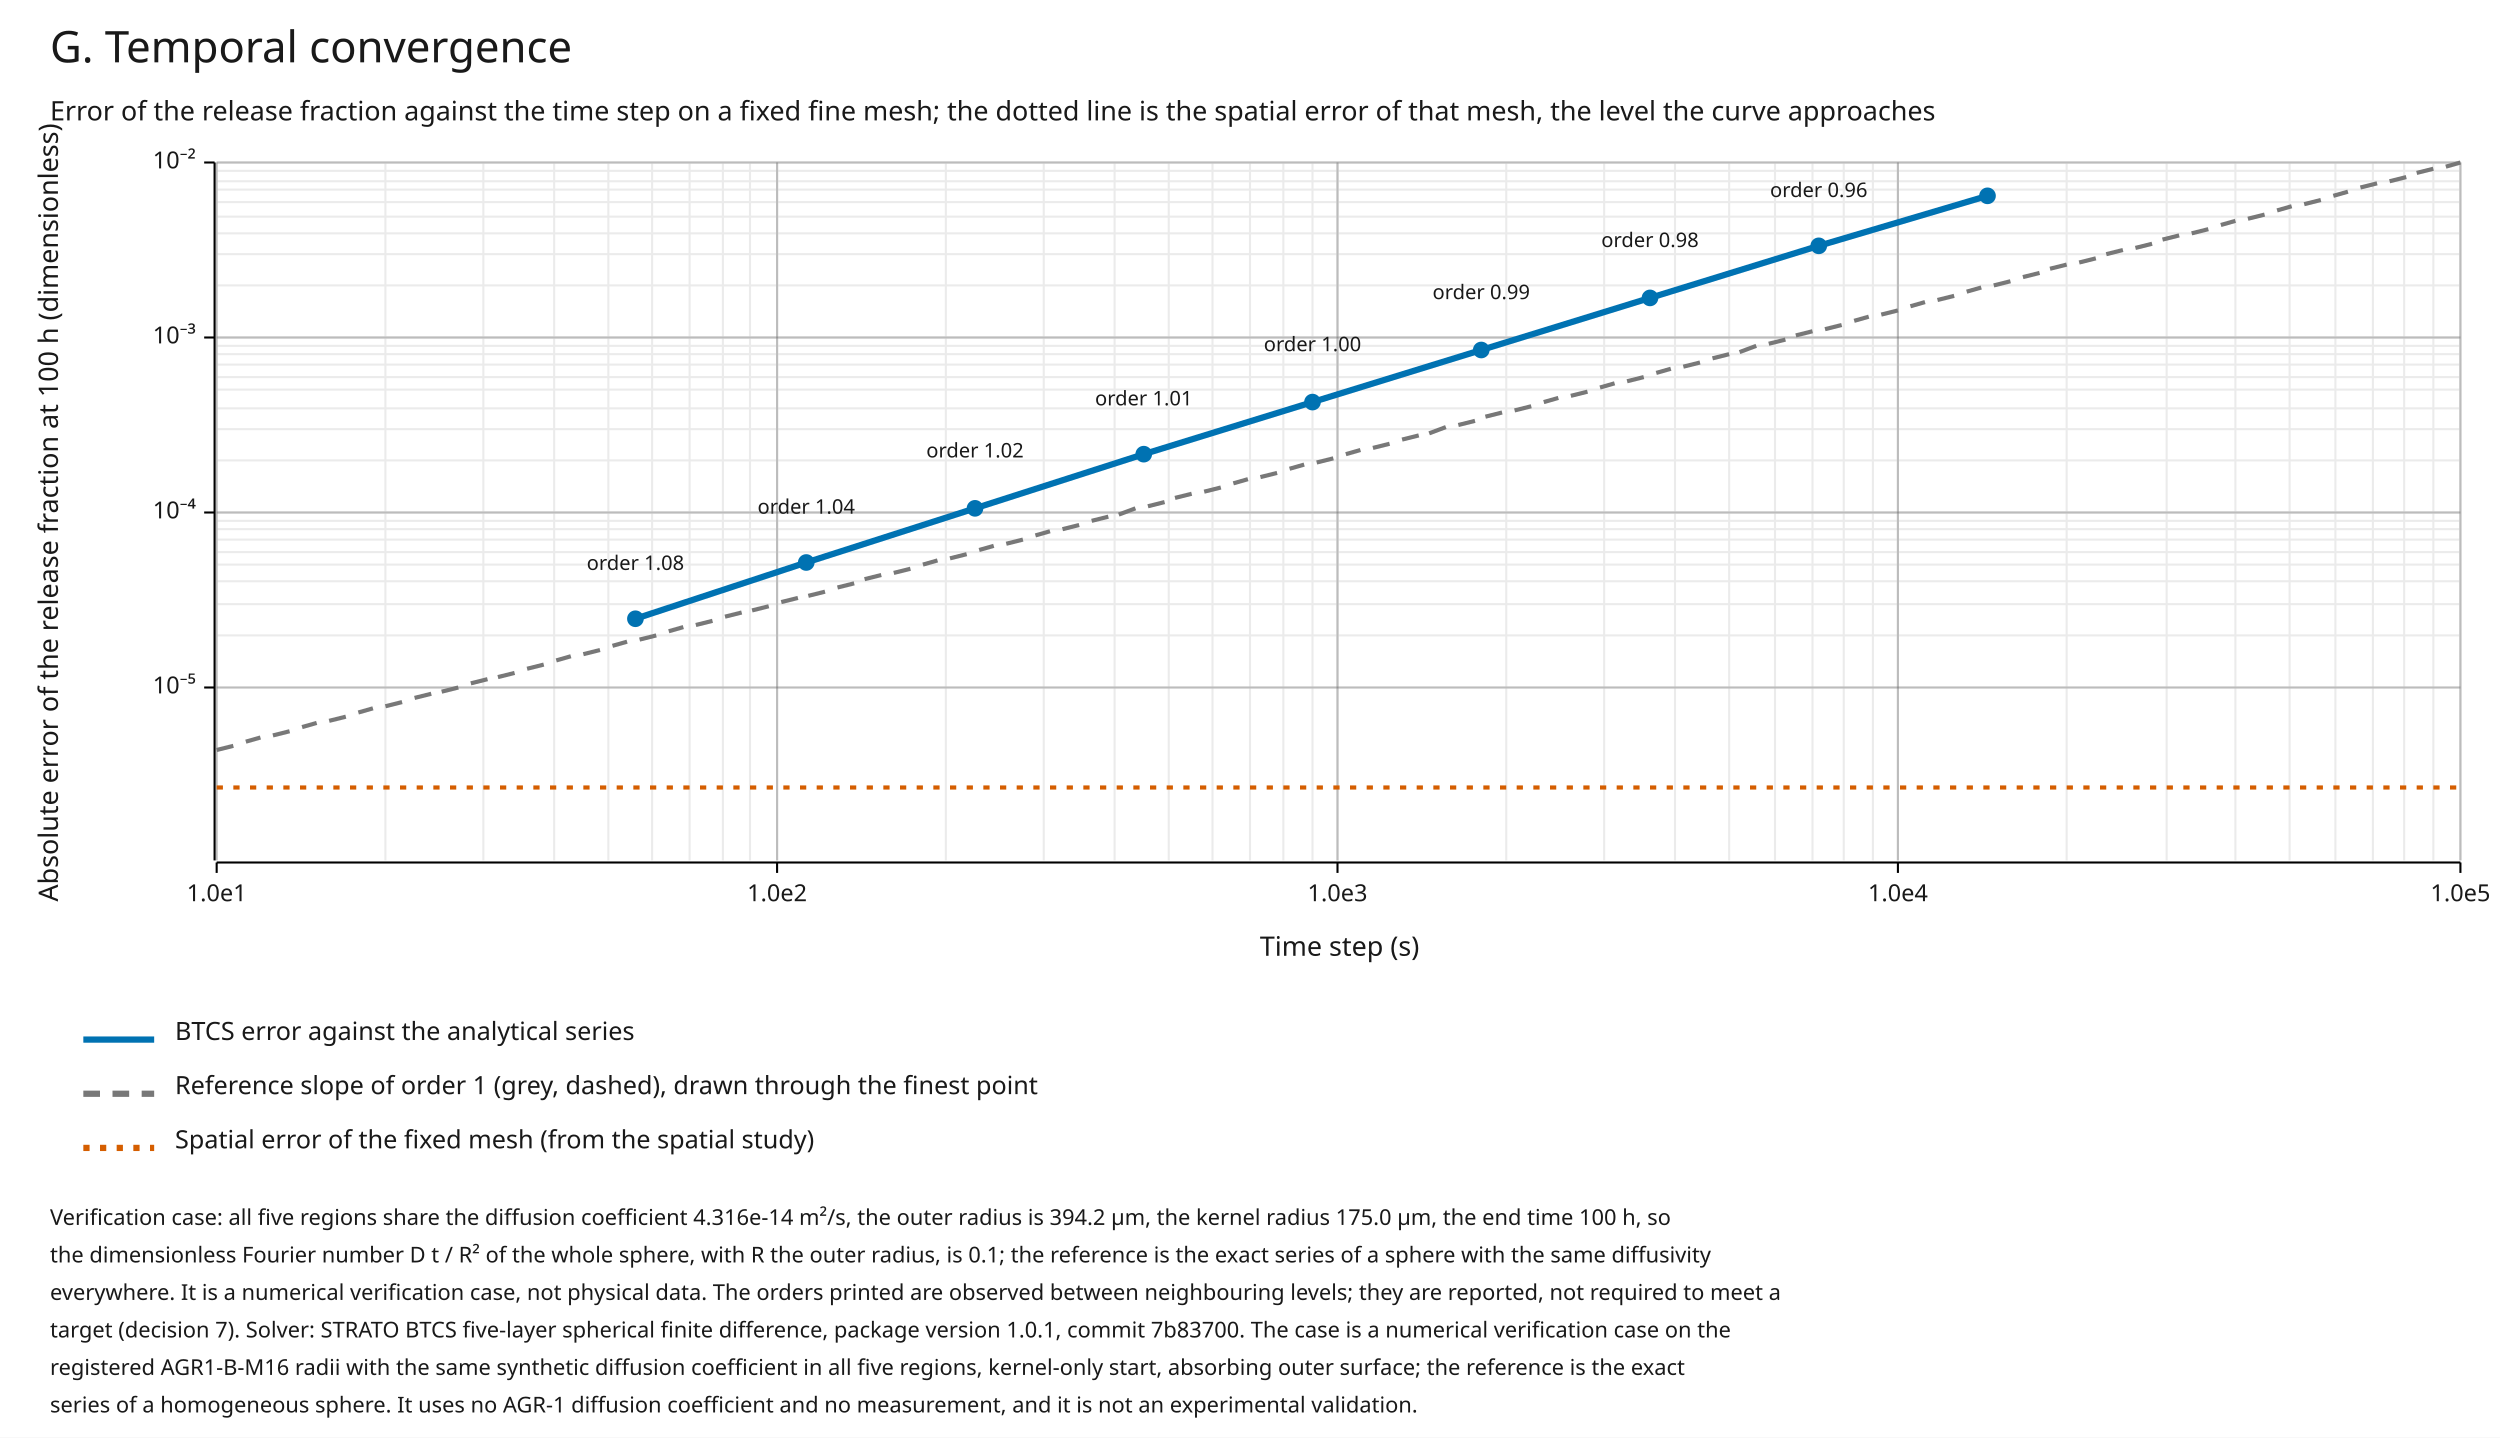
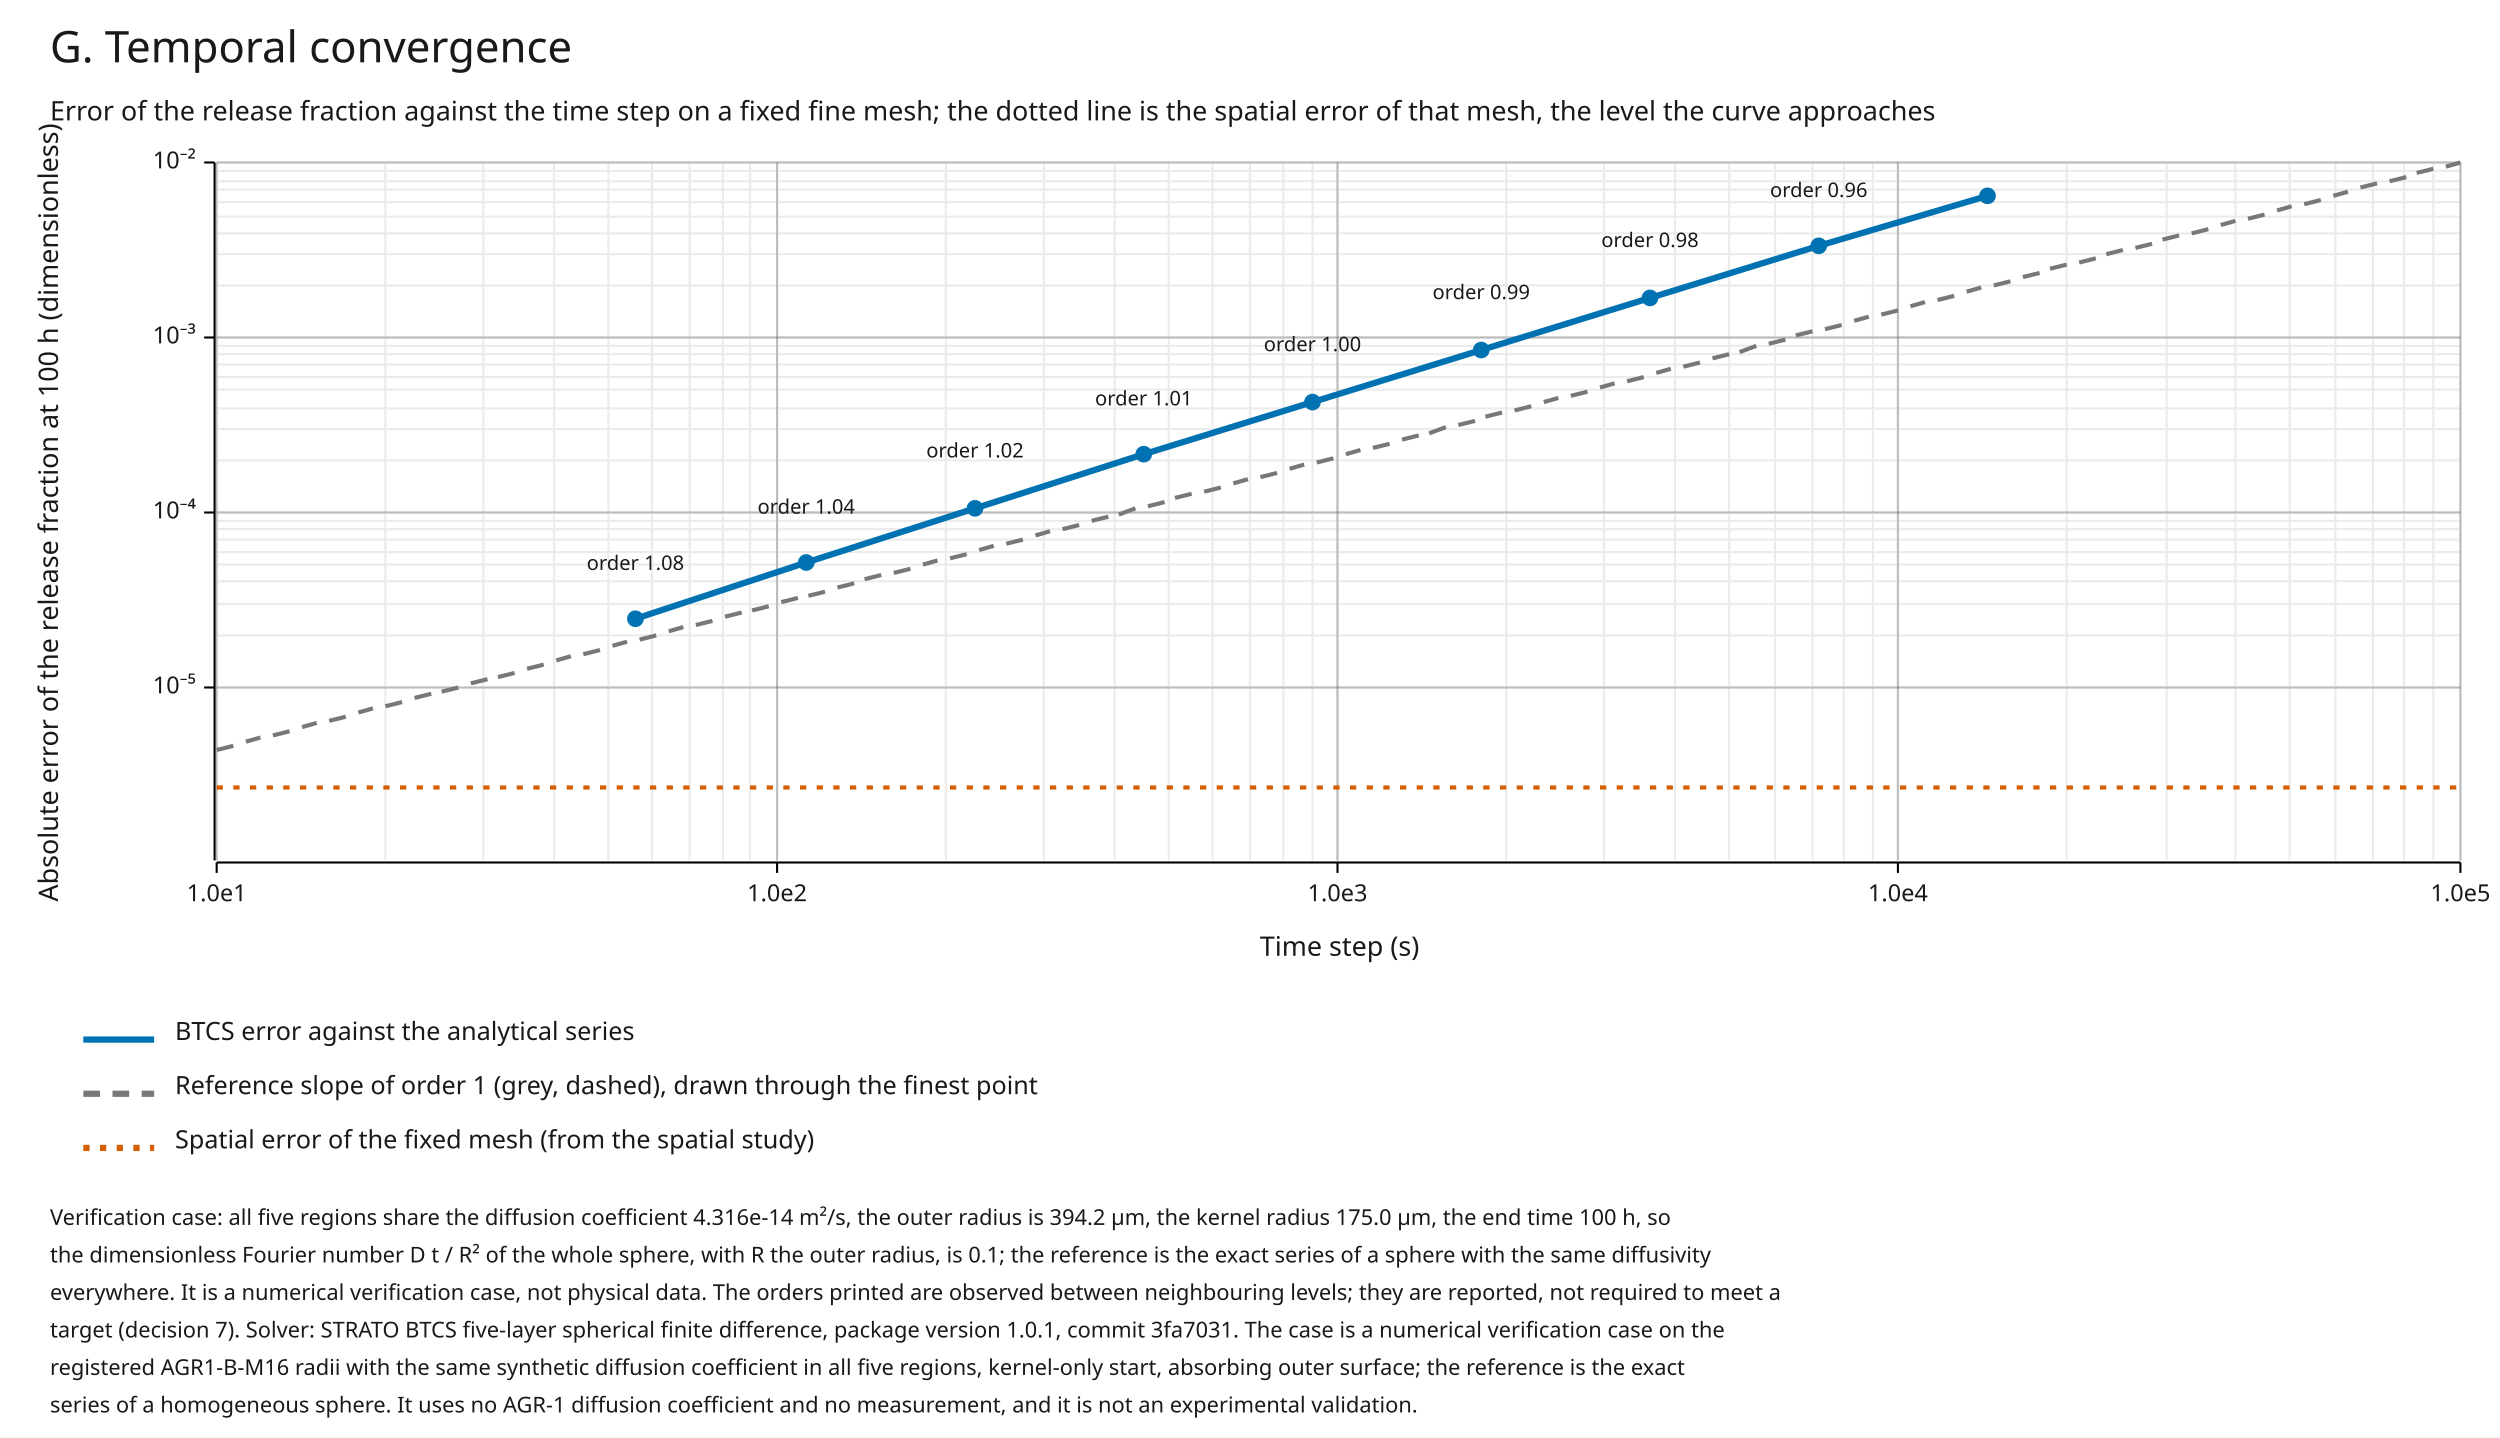
<svg xmlns="http://www.w3.org/2000/svg" width="1200" height="690" viewBox="0 0 1200 690">
  <rect x="0" y="0" width="1200" height="690" opacity="1" fill="#FFFFFF" stroke="none" />
  <text x="24" y="14" dy="0.76em" text-anchor="start" font-family="sans-serif" font-size="20.968" opacity="1" fill="#191919">
G. Temporal convergence
</text>
  <text x="24" y="48" dy="0.76em" text-anchor="start" font-family="sans-serif" font-size="12.903" opacity="1" fill="#191919">
Error of the release fraction against the time step on a fixed fine mesh; the dotted line is the spatial error of that mesh, the level the curve approaches
</text>
  <line opacity="1" stroke="#EBEBEB" stroke-width="1" x1="104" y1="413" x2="104" y2="78" />
  <line opacity="1" stroke="#EBEBEB" stroke-width="1" x1="185" y1="413" x2="185" y2="78" />
  <line opacity="1" stroke="#EBEBEB" stroke-width="1" x1="232" y1="413" x2="232" y2="78" />
  <line opacity="1" stroke="#EBEBEB" stroke-width="1" x1="266" y1="413" x2="266" y2="78" />
  <line opacity="1" stroke="#EBEBEB" stroke-width="1" x1="292" y1="413" x2="292" y2="78" />
  <line opacity="1" stroke="#EBEBEB" stroke-width="1" x1="313" y1="413" x2="313" y2="78" />
  <line opacity="1" stroke="#EBEBEB" stroke-width="1" x1="331" y1="413" x2="331" y2="78" />
  <line opacity="1" stroke="#EBEBEB" stroke-width="1" x1="347" y1="413" x2="347" y2="78" />
  <line opacity="1" stroke="#EBEBEB" stroke-width="1" x1="360" y1="413" x2="360" y2="78" />
  <line opacity="1" stroke="#EBEBEB" stroke-width="1" x1="373" y1="413" x2="373" y2="78" />
  <line opacity="1" stroke="#EBEBEB" stroke-width="1" x1="373" y1="413" x2="373" y2="78" />
  <line opacity="1" stroke="#EBEBEB" stroke-width="1" x1="454" y1="413" x2="454" y2="78" />
  <line opacity="1" stroke="#EBEBEB" stroke-width="1" x1="501" y1="413" x2="501" y2="78" />
  <line opacity="1" stroke="#EBEBEB" stroke-width="1" x1="535" y1="413" x2="535" y2="78" />
  <line opacity="1" stroke="#EBEBEB" stroke-width="1" x1="561" y1="413" x2="561" y2="78" />
  <line opacity="1" stroke="#EBEBEB" stroke-width="1" x1="582" y1="413" x2="582" y2="78" />
  <line opacity="1" stroke="#EBEBEB" stroke-width="1" x1="600" y1="413" x2="600" y2="78" />
  <line opacity="1" stroke="#EBEBEB" stroke-width="1" x1="616" y1="413" x2="616" y2="78" />
  <line opacity="1" stroke="#EBEBEB" stroke-width="1" x1="630" y1="413" x2="630" y2="78" />
  <line opacity="1" stroke="#EBEBEB" stroke-width="1" x1="642" y1="413" x2="642" y2="78" />
  <line opacity="1" stroke="#EBEBEB" stroke-width="1" x1="642" y1="413" x2="642" y2="78" />
  <line opacity="1" stroke="#EBEBEB" stroke-width="1" x1="723" y1="413" x2="723" y2="78" />
  <line opacity="1" stroke="#EBEBEB" stroke-width="1" x1="770" y1="413" x2="770" y2="78" />
  <line opacity="1" stroke="#EBEBEB" stroke-width="1" x1="804" y1="413" x2="804" y2="78" />
  <line opacity="1" stroke="#EBEBEB" stroke-width="1" x1="830" y1="413" x2="830" y2="78" />
  <line opacity="1" stroke="#EBEBEB" stroke-width="1" x1="852" y1="413" x2="852" y2="78" />
  <line opacity="1" stroke="#EBEBEB" stroke-width="1" x1="870" y1="413" x2="870" y2="78" />
  <line opacity="1" stroke="#EBEBEB" stroke-width="1" x1="885" y1="413" x2="885" y2="78" />
  <line opacity="1" stroke="#EBEBEB" stroke-width="1" x1="899" y1="413" x2="899" y2="78" />
  <line opacity="1" stroke="#EBEBEB" stroke-width="1" x1="911" y1="413" x2="911" y2="78" />
  <line opacity="1" stroke="#EBEBEB" stroke-width="1" x1="911" y1="413" x2="911" y2="78" />
  <line opacity="1" stroke="#EBEBEB" stroke-width="1" x1="992" y1="413" x2="992" y2="78" />
  <line opacity="1" stroke="#EBEBEB" stroke-width="1" x1="1040" y1="413" x2="1040" y2="78" />
  <line opacity="1" stroke="#EBEBEB" stroke-width="1" x1="1073" y1="413" x2="1073" y2="78" />
  <line opacity="1" stroke="#EBEBEB" stroke-width="1" x1="1099" y1="413" x2="1099" y2="78" />
  <line opacity="1" stroke="#EBEBEB" stroke-width="1" x1="1121" y1="413" x2="1121" y2="78" />
  <line opacity="1" stroke="#EBEBEB" stroke-width="1" x1="1139" y1="413" x2="1139" y2="78" />
  <line opacity="1" stroke="#EBEBEB" stroke-width="1" x1="1154" y1="413" x2="1154" y2="78" />
  <line opacity="1" stroke="#EBEBEB" stroke-width="1" x1="1168" y1="413" x2="1168" y2="78" />
  <line opacity="1" stroke="#EBEBEB" stroke-width="1" x1="1181" y1="413" x2="1181" y2="78" />
  <line opacity="1" stroke="#EBEBEB" stroke-width="1" x1="1181" y1="413" x2="1181" y2="78" />
  <line opacity="1" stroke="#EBEBEB" stroke-width="1" x1="104" y1="330" x2="1181" y2="330" />
  <line opacity="1" stroke="#EBEBEB" stroke-width="1" x1="104" y1="305" x2="1181" y2="305" />
  <line opacity="1" stroke="#EBEBEB" stroke-width="1" x1="104" y1="290" x2="1181" y2="290" />
  <line opacity="1" stroke="#EBEBEB" stroke-width="1" x1="104" y1="279" x2="1181" y2="279" />
  <line opacity="1" stroke="#EBEBEB" stroke-width="1" x1="104" y1="271" x2="1181" y2="271" />
  <line opacity="1" stroke="#EBEBEB" stroke-width="1" x1="104" y1="265" x2="1181" y2="265" />
  <line opacity="1" stroke="#EBEBEB" stroke-width="1" x1="104" y1="259" x2="1181" y2="259" />
  <line opacity="1" stroke="#EBEBEB" stroke-width="1" x1="104" y1="254" x2="1181" y2="254" />
  <line opacity="1" stroke="#EBEBEB" stroke-width="1" x1="104" y1="250" x2="1181" y2="250" />
  <line opacity="1" stroke="#EBEBEB" stroke-width="1" x1="104" y1="246" x2="1181" y2="246" />
  <line opacity="1" stroke="#EBEBEB" stroke-width="1" x1="104" y1="246" x2="1181" y2="246" />
  <line opacity="1" stroke="#EBEBEB" stroke-width="1" x1="104" y1="221" x2="1181" y2="221" />
  <line opacity="1" stroke="#EBEBEB" stroke-width="1" x1="104" y1="206" x2="1181" y2="206" />
  <line opacity="1" stroke="#EBEBEB" stroke-width="1" x1="104" y1="196" x2="1181" y2="196" />
  <line opacity="1" stroke="#EBEBEB" stroke-width="1" x1="104" y1="187" x2="1181" y2="187" />
  <line opacity="1" stroke="#EBEBEB" stroke-width="1" x1="104" y1="181" x2="1181" y2="181" />
  <line opacity="1" stroke="#EBEBEB" stroke-width="1" x1="104" y1="175" x2="1181" y2="175" />
  <line opacity="1" stroke="#EBEBEB" stroke-width="1" x1="104" y1="170" x2="1181" y2="170" />
  <line opacity="1" stroke="#EBEBEB" stroke-width="1" x1="104" y1="166" x2="1181" y2="166" />
  <line opacity="1" stroke="#EBEBEB" stroke-width="1" x1="104" y1="162" x2="1181" y2="162" />
  <line opacity="1" stroke="#EBEBEB" stroke-width="1" x1="104" y1="162" x2="1181" y2="162" />
  <line opacity="1" stroke="#EBEBEB" stroke-width="1" x1="104" y1="137" x2="1181" y2="137" />
  <line opacity="1" stroke="#EBEBEB" stroke-width="1" x1="104" y1="122" x2="1181" y2="122" />
  <line opacity="1" stroke="#EBEBEB" stroke-width="1" x1="104" y1="112" x2="1181" y2="112" />
  <line opacity="1" stroke="#EBEBEB" stroke-width="1" x1="104" y1="104" x2="1181" y2="104" />
  <line opacity="1" stroke="#EBEBEB" stroke-width="1" x1="104" y1="97" x2="1181" y2="97" />
  <line opacity="1" stroke="#EBEBEB" stroke-width="1" x1="104" y1="91" x2="1181" y2="91" />
  <line opacity="1" stroke="#EBEBEB" stroke-width="1" x1="104" y1="87" x2="1181" y2="87" />
  <line opacity="1" stroke="#EBEBEB" stroke-width="1" x1="104" y1="82" x2="1181" y2="82" />
  <line opacity="1" stroke="#EBEBEB" stroke-width="1" x1="104" y1="78" x2="1181" y2="78" />
  <line opacity="1" stroke="#EBEBEB" stroke-width="1" x1="104" y1="78" x2="1181" y2="78" />
  <text x="18" y="246" dy="0.76em" text-anchor="middle" font-family="sans-serif" font-size="12.903" opacity="1" fill="#191919" transform="rotate(270, 18, 246)">
Absolute error of the release fraction at 100 h (dimensionless)
</text>
  <text x="643" y="462" dy="-0.5ex" text-anchor="middle" font-family="sans-serif" font-size="12.903" opacity="1" fill="#191919">
Time step (s)
</text>
  <line opacity="0.2" stroke="#000000" stroke-width="1" x1="104" y1="413" x2="104" y2="78" />
  <line opacity="0.2" stroke="#000000" stroke-width="1" x1="373" y1="413" x2="373" y2="78" />
  <line opacity="0.2" stroke="#000000" stroke-width="1" x1="642" y1="413" x2="642" y2="78" />
  <line opacity="0.2" stroke="#000000" stroke-width="1" x1="911" y1="413" x2="911" y2="78" />
  <line opacity="0.2" stroke="#000000" stroke-width="1" x1="1181" y1="413" x2="1181" y2="78" />
  <line opacity="0.2" stroke="#000000" stroke-width="1" x1="104" y1="330" x2="1181" y2="330" />
  <line opacity="0.2" stroke="#000000" stroke-width="1" x1="104" y1="246" x2="1181" y2="246" />
  <line opacity="0.2" stroke="#000000" stroke-width="1" x1="104" y1="162" x2="1181" y2="162" />
  <line opacity="0.2" stroke="#000000" stroke-width="1" x1="104" y1="78" x2="1181" y2="78" />
  <polyline fill="none" opacity="1" stroke="#000000" stroke-width="1" points="103,78 103,413 " />
  <text x="94" y="330" dy="0.5ex" text-anchor="end" font-family="sans-serif" font-size="11.29" opacity="1" fill="#191919">
10⁻⁵
</text>
  <polyline fill="none" opacity="1" stroke="#000000" stroke-width="1" points="98,330 103,330 " />
  <text x="94" y="246" dy="0.5ex" text-anchor="end" font-family="sans-serif" font-size="11.29" opacity="1" fill="#191919">
10⁻⁴
</text>
  <polyline fill="none" opacity="1" stroke="#000000" stroke-width="1" points="98,246 103,246 " />
  <text x="94" y="162" dy="0.5ex" text-anchor="end" font-family="sans-serif" font-size="11.29" opacity="1" fill="#191919">
10⁻³
</text>
  <polyline fill="none" opacity="1" stroke="#000000" stroke-width="1" points="98,162 103,162 " />
  <text x="94" y="78" dy="0.5ex" text-anchor="end" font-family="sans-serif" font-size="11.29" opacity="1" fill="#191919">
10⁻²
</text>
  <polyline fill="none" opacity="1" stroke="#000000" stroke-width="1" points="98,78 103,78 " />
  <polyline fill="none" opacity="1" stroke="#000000" stroke-width="1" points="104,414 1181,414 " />
  <text x="104" y="424" dy="0.76em" text-anchor="middle" font-family="sans-serif" font-size="11.29" opacity="1" fill="#191919">
1.0e1
</text>
  <polyline fill="none" opacity="1" stroke="#000000" stroke-width="1" points="104,414 104,419 " />
  <text x="373" y="424" dy="0.76em" text-anchor="middle" font-family="sans-serif" font-size="11.29" opacity="1" fill="#191919">
1.0e2
</text>
  <polyline fill="none" opacity="1" stroke="#000000" stroke-width="1" points="373,414 373,419 " />
  <text x="642" y="424" dy="0.76em" text-anchor="middle" font-family="sans-serif" font-size="11.29" opacity="1" fill="#191919">
1.0e3
</text>
  <polyline fill="none" opacity="1" stroke="#000000" stroke-width="1" points="642,414 642,419 " />
  <text x="911" y="424" dy="0.76em" text-anchor="middle" font-family="sans-serif" font-size="11.29" opacity="1" fill="#191919">
1.0e4
</text>
  <polyline fill="none" opacity="1" stroke="#000000" stroke-width="1" points="911,414 911,419 " />
  <text x="1181" y="424" dy="0.76em" text-anchor="middle" font-family="sans-serif" font-size="11.29" opacity="1" fill="#191919">
1.0e5
</text>
  <polyline fill="none" opacity="1" stroke="#000000" stroke-width="1" points="1181,414 1181,419 " />
  <polyline fill="none" opacity="1" stroke="#0072B2" stroke-width="3" points="954,94 873,118 792,143 711,168 630,193 549,218 468,244 387,270 305,297 " />
  <circle cx="954" cy="94" r="4" opacity="1" fill="#0072B2" stroke="none" stroke-width="1" />
  <circle cx="873" cy="118" r="4" opacity="1" fill="#0072B2" stroke="none" stroke-width="1" />
  <circle cx="792" cy="143" r="4" opacity="1" fill="#0072B2" stroke="none" stroke-width="1" />
  <circle cx="711" cy="168" r="4" opacity="1" fill="#0072B2" stroke="none" stroke-width="1" />
  <circle cx="630" cy="193" r="4" opacity="1" fill="#0072B2" stroke="none" stroke-width="1" />
  <circle cx="549" cy="218" r="4" opacity="1" fill="#0072B2" stroke="none" stroke-width="1" />
  <circle cx="468" cy="244" r="4" opacity="1" fill="#0072B2" stroke="none" stroke-width="1" />
  <circle cx="387" cy="270" r="4" opacity="1" fill="#0072B2" stroke="none" stroke-width="1" />
  <circle cx="305" cy="297" r="4" opacity="1" fill="#0072B2" stroke="none" stroke-width="1" />
  <polyline fill="none" opacity="1" stroke="#787878" stroke-width="2" points="104,360 112,358 " />
  <polyline fill="none" opacity="1" stroke="#787878" stroke-width="2" points="118,356 125,354 " />
  <polyline fill="none" opacity="1" stroke="#787878" stroke-width="2" points="131,353 139,351 " />
  <polyline fill="none" opacity="1" stroke="#787878" stroke-width="2" points="145,349 152,347 " />
  <polyline fill="none" opacity="1" stroke="#787878" stroke-width="2" points="158,346 166,344 " />
  <polyline fill="none" opacity="1" stroke="#787878" stroke-width="2" points="172,342 179,340 " />
  <polyline fill="none" opacity="1" stroke="#787878" stroke-width="2" points="185,339 193,337 " />
  <polyline fill="none" opacity="1" stroke="#787878" stroke-width="2" points="199,335 207,333 " />
  <polyline fill="none" opacity="1" stroke="#787878" stroke-width="2" points="212,332 220,330 " />
  <polyline fill="none" opacity="1" stroke="#787878" stroke-width="2" points="226,328 234,326 " />
  <polyline fill="none" opacity="1" stroke="#787878" stroke-width="2" points="239,325 247,323 " />
  <polyline fill="none" opacity="1" stroke="#787878" stroke-width="2" points="253,321 261,319 " />
  <polyline fill="none" opacity="1" stroke="#787878" stroke-width="2" points="267,317 274,315 " />
  <polyline fill="none" opacity="1" stroke="#787878" stroke-width="2" points="280,314 288,312 " />
  <polyline fill="none" opacity="1" stroke="#787878" stroke-width="2" points="294,310 301,308 " />
  <polyline fill="none" opacity="1" stroke="#787878" stroke-width="2" points="307,307 315,305 " />
  <polyline fill="none" opacity="1" stroke="#787878" stroke-width="2" points="321,303 328,301 " />
  <polyline fill="none" opacity="1" stroke="#787878" stroke-width="2" points="334,300 342,298 " />
  <polyline fill="none" opacity="1" stroke="#787878" stroke-width="2" points="348,296 356,294 " />
  <polyline fill="none" opacity="1" stroke="#787878" stroke-width="2" points="361,293 369,291 " />
  <polyline fill="none" opacity="1" stroke="#787878" stroke-width="2" points="375,289 383,287 " />
  <polyline fill="none" opacity="1" stroke="#787878" stroke-width="2" points="388,286 396,284 " />
  <polyline fill="none" opacity="1" stroke="#787878" stroke-width="2" points="402,282 410,280 " />
  <polyline fill="none" opacity="1" stroke="#787878" stroke-width="2" points="415,278 423,276 " />
  <polyline fill="none" opacity="1" stroke="#787878" stroke-width="2" points="429,275 437,273 " />
  <polyline fill="none" opacity="1" stroke="#787878" stroke-width="2" points="443,271 450,269 " />
  <polyline fill="none" opacity="1" stroke="#787878" stroke-width="2" points="456,268 464,266 " />
  <polyline fill="none" opacity="1" stroke="#787878" stroke-width="2" points="470,264 477,262 " />
  <polyline fill="none" opacity="1" stroke="#787878" stroke-width="2" points="483,261 491,259 " />
  <polyline fill="none" opacity="1" stroke="#787878" stroke-width="2" points="497,257 504,255 " />
  <polyline fill="none" opacity="1" stroke="#787878" stroke-width="2" points="510,254 518,252 " />
  <polyline fill="none" opacity="1" stroke="#787878" stroke-width="2" points="524,250 532,248 " />
  <polyline fill="none" opacity="1" stroke="#787878" stroke-width="2" points="537,247 545,244 " />
  <polyline fill="none" opacity="1" stroke="#787878" stroke-width="2" points="551,243 559,241 " />
  <polyline fill="none" opacity="1" stroke="#787878" stroke-width="2" points="564,239 572,237 " />
  <polyline fill="none" opacity="1" stroke="#787878" stroke-width="2" points="578,236 586,234 " />
  <polyline fill="none" opacity="1" stroke="#787878" stroke-width="2" points="592,232 599,230 " />
  <polyline fill="none" opacity="1" stroke="#787878" stroke-width="2" points="605,229 613,227 " />
  <polyline fill="none" opacity="1" stroke="#787878" stroke-width="2" points="619,225 626,223 " />
  <polyline fill="none" opacity="1" stroke="#787878" stroke-width="2" points="632,222 640,220 " />
  <polyline fill="none" opacity="1" stroke="#787878" stroke-width="2" points="646,218 653,216 " />
  <polyline fill="none" opacity="1" stroke="#787878" stroke-width="2" points="659,215 667,213 " />
  <polyline fill="none" opacity="1" stroke="#787878" stroke-width="2" points="673,211 681,209 " />
  <polyline fill="none" opacity="1" stroke="#787878" stroke-width="2" points="686,208 694,205 " />
  <polyline fill="none" opacity="1" stroke="#787878" stroke-width="2" points="700,204 708,202 " />
  <polyline fill="none" opacity="1" stroke="#787878" stroke-width="2" points="713,200 721,198 " />
  <polyline fill="none" opacity="1" stroke="#787878" stroke-width="2" points="727,197 735,195 " />
  <polyline fill="none" opacity="1" stroke="#787878" stroke-width="2" points="741,193 748,191 " />
  <polyline fill="none" opacity="1" stroke="#787878" stroke-width="2" points="754,190 762,188 " />
  <polyline fill="none" opacity="1" stroke="#787878" stroke-width="2" points="768,186 775,184 " />
  <polyline fill="none" opacity="1" stroke="#787878" stroke-width="2" points="781,183 789,181 " />
  <polyline fill="none" opacity="1" stroke="#787878" stroke-width="2" points="795,179 802,177 " />
  <polyline fill="none" opacity="1" stroke="#787878" stroke-width="2" points="808,176 816,174 " />
  <polyline fill="none" opacity="1" stroke="#787878" stroke-width="2" points="822,172 830,170 " />
  <polyline fill="none" opacity="1" stroke="#787878" stroke-width="2" points="835,169 843,166 " />
  <polyline fill="none" opacity="1" stroke="#787878" stroke-width="2" points="849,165 857,163 " />
  <polyline fill="none" opacity="1" stroke="#787878" stroke-width="2" points="862,161 870,159 " />
  <polyline fill="none" opacity="1" stroke="#787878" stroke-width="2" points="876,158 884,156 " />
  <polyline fill="none" opacity="1" stroke="#787878" stroke-width="2" points="890,154 897,152 " />
  <polyline fill="none" opacity="1" stroke="#787878" stroke-width="2" points="903,151 911,149 " />
  <polyline fill="none" opacity="1" stroke="#787878" stroke-width="2" points="917,147 924,145 " />
  <polyline fill="none" opacity="1" stroke="#787878" stroke-width="2" points="930,144 938,142 " />
  <polyline fill="none" opacity="1" stroke="#787878" stroke-width="2" points="944,140 951,138 " />
  <polyline fill="none" opacity="1" stroke="#787878" stroke-width="2" points="957,137 965,135 " />
  <polyline fill="none" opacity="1" stroke="#787878" stroke-width="2" points="971,133 979,131 " />
  <polyline fill="none" opacity="1" stroke="#787878" stroke-width="2" points="984,129 992,127 " />
  <polyline fill="none" opacity="1" stroke="#787878" stroke-width="2" points="998,126 1006,124 " />
  <polyline fill="none" opacity="1" stroke="#787878" stroke-width="2" points="1011,122 1019,120 " />
  <polyline fill="none" opacity="1" stroke="#787878" stroke-width="2" points="1025,119 1033,117 " />
  <polyline fill="none" opacity="1" stroke="#787878" stroke-width="2" points="1038,115 1046,113 " />
  <polyline fill="none" opacity="1" stroke="#787878" stroke-width="2" points="1052,112 1060,110 " />
  <polyline fill="none" opacity="1" stroke="#787878" stroke-width="2" points="1066,108 1073,106 " />
  <polyline fill="none" opacity="1" stroke="#787878" stroke-width="2" points="1079,105 1087,103 " />
  <polyline fill="none" opacity="1" stroke="#787878" stroke-width="2" points="1093,101 1100,99 " />
  <polyline fill="none" opacity="1" stroke="#787878" stroke-width="2" points="1106,98 1114,96 " />
  <polyline fill="none" opacity="1" stroke="#787878" stroke-width="2" points="1120,94 1127,92 " />
  <polyline fill="none" opacity="1" stroke="#787878" stroke-width="2" points="1133,90 1141,88 " />
  <polyline fill="none" opacity="1" stroke="#787878" stroke-width="2" points="1147,87 1155,85 " />
  <polyline fill="none" opacity="1" stroke="#787878" stroke-width="2" points="1160,83 1168,81 " />
  <polyline fill="none" opacity="1" stroke="#787878" stroke-width="2" points="1174,80 1181,78 " />
  <polyline fill="none" opacity="1" stroke="#D55E00" stroke-width="2" points="104,378 107,378 " />
  <polyline fill="none" opacity="1" stroke="#D55E00" stroke-width="2" points="112,378 115,378 " />
  <polyline fill="none" opacity="1" stroke="#D55E00" stroke-width="2" points="120,378 123,378 " />
  <polyline fill="none" opacity="1" stroke="#D55E00" stroke-width="2" points="128,378 131,378 " />
  <polyline fill="none" opacity="1" stroke="#D55E00" stroke-width="2" points="136,378 139,378 " />
  <polyline fill="none" opacity="1" stroke="#D55E00" stroke-width="2" points="144,378 147,378 " />
  <polyline fill="none" opacity="1" stroke="#D55E00" stroke-width="2" points="152,378 155,378 " />
  <polyline fill="none" opacity="1" stroke="#D55E00" stroke-width="2" points="160,378 163,378 " />
  <polyline fill="none" opacity="1" stroke="#D55E00" stroke-width="2" points="168,378 171,378 " />
  <polyline fill="none" opacity="1" stroke="#D55E00" stroke-width="2" points="176,378 179,378 " />
  <polyline fill="none" opacity="1" stroke="#D55E00" stroke-width="2" points="184,378 187,378 " />
  <polyline fill="none" opacity="1" stroke="#D55E00" stroke-width="2" points="192,378 195,378 " />
  <polyline fill="none" opacity="1" stroke="#D55E00" stroke-width="2" points="200,378 203,378 " />
  <polyline fill="none" opacity="1" stroke="#D55E00" stroke-width="2" points="208,378 211,378 " />
  <polyline fill="none" opacity="1" stroke="#D55E00" stroke-width="2" points="216,378 219,378 " />
  <polyline fill="none" opacity="1" stroke="#D55E00" stroke-width="2" points="224,378 227,378 " />
  <polyline fill="none" opacity="1" stroke="#D55E00" stroke-width="2" points="232,378 235,378 " />
  <polyline fill="none" opacity="1" stroke="#D55E00" stroke-width="2" points="240,378 243,378 " />
  <polyline fill="none" opacity="1" stroke="#D55E00" stroke-width="2" points="248,378 251,378 " />
  <polyline fill="none" opacity="1" stroke="#D55E00" stroke-width="2" points="256,378 259,378 " />
  <polyline fill="none" opacity="1" stroke="#D55E00" stroke-width="2" points="264,378 267,378 " />
  <polyline fill="none" opacity="1" stroke="#D55E00" stroke-width="2" points="272,378 275,378 " />
  <polyline fill="none" opacity="1" stroke="#D55E00" stroke-width="2" points="280,378 283,378 " />
  <polyline fill="none" opacity="1" stroke="#D55E00" stroke-width="2" points="288,378 291,378 " />
  <polyline fill="none" opacity="1" stroke="#D55E00" stroke-width="2" points="296,378 299,378 " />
  <polyline fill="none" opacity="1" stroke="#D55E00" stroke-width="2" points="304,378 307,378 " />
  <polyline fill="none" opacity="1" stroke="#D55E00" stroke-width="2" points="312,378 315,378 " />
  <polyline fill="none" opacity="1" stroke="#D55E00" stroke-width="2" points="320,378 323,378 " />
  <polyline fill="none" opacity="1" stroke="#D55E00" stroke-width="2" points="328,378 331,378 " />
  <polyline fill="none" opacity="1" stroke="#D55E00" stroke-width="2" points="336,378 339,378 " />
  <polyline fill="none" opacity="1" stroke="#D55E00" stroke-width="2" points="344,378 347,378 " />
  <polyline fill="none" opacity="1" stroke="#D55E00" stroke-width="2" points="352,378 355,378 " />
  <polyline fill="none" opacity="1" stroke="#D55E00" stroke-width="2" points="360,378 363,378 " />
  <polyline fill="none" opacity="1" stroke="#D55E00" stroke-width="2" points="368,378 371,378 " />
  <polyline fill="none" opacity="1" stroke="#D55E00" stroke-width="2" points="376,378 379,378 " />
  <polyline fill="none" opacity="1" stroke="#D55E00" stroke-width="2" points="384,378 387,378 " />
  <polyline fill="none" opacity="1" stroke="#D55E00" stroke-width="2" points="392,378 395,378 " />
  <polyline fill="none" opacity="1" stroke="#D55E00" stroke-width="2" points="400,378 403,378 " />
  <polyline fill="none" opacity="1" stroke="#D55E00" stroke-width="2" points="408,378 411,378 " />
  <polyline fill="none" opacity="1" stroke="#D55E00" stroke-width="2" points="416,378 419,378 " />
  <polyline fill="none" opacity="1" stroke="#D55E00" stroke-width="2" points="424,378 427,378 " />
  <polyline fill="none" opacity="1" stroke="#D55E00" stroke-width="2" points="432,378 435,378 " />
  <polyline fill="none" opacity="1" stroke="#D55E00" stroke-width="2" points="440,378 443,378 " />
  <polyline fill="none" opacity="1" stroke="#D55E00" stroke-width="2" points="448,378 451,378 " />
  <polyline fill="none" opacity="1" stroke="#D55E00" stroke-width="2" points="456,378 459,378 " />
  <polyline fill="none" opacity="1" stroke="#D55E00" stroke-width="2" points="464,378 467,378 " />
  <polyline fill="none" opacity="1" stroke="#D55E00" stroke-width="2" points="472,378 475,378 " />
  <polyline fill="none" opacity="1" stroke="#D55E00" stroke-width="2" points="480,378 483,378 " />
  <polyline fill="none" opacity="1" stroke="#D55E00" stroke-width="2" points="488,378 491,378 " />
  <polyline fill="none" opacity="1" stroke="#D55E00" stroke-width="2" points="496,378 499,378 " />
  <polyline fill="none" opacity="1" stroke="#D55E00" stroke-width="2" points="504,378 507,378 " />
  <polyline fill="none" opacity="1" stroke="#D55E00" stroke-width="2" points="512,378 515,378 " />
  <polyline fill="none" opacity="1" stroke="#D55E00" stroke-width="2" points="520,378 523,378 " />
  <polyline fill="none" opacity="1" stroke="#D55E00" stroke-width="2" points="528,378 531,378 " />
  <polyline fill="none" opacity="1" stroke="#D55E00" stroke-width="2" points="536,378 539,378 " />
  <polyline fill="none" opacity="1" stroke="#D55E00" stroke-width="2" points="544,378 547,378 " />
  <polyline fill="none" opacity="1" stroke="#D55E00" stroke-width="2" points="552,378 555,378 " />
  <polyline fill="none" opacity="1" stroke="#D55E00" stroke-width="2" points="560,378 563,378 " />
  <polyline fill="none" opacity="1" stroke="#D55E00" stroke-width="2" points="568,378 571,378 " />
  <polyline fill="none" opacity="1" stroke="#D55E00" stroke-width="2" points="576,378 579,378 " />
  <polyline fill="none" opacity="1" stroke="#D55E00" stroke-width="2" points="584,378 587,378 " />
  <polyline fill="none" opacity="1" stroke="#D55E00" stroke-width="2" points="592,378 595,378 " />
  <polyline fill="none" opacity="1" stroke="#D55E00" stroke-width="2" points="600,378 603,378 " />
  <polyline fill="none" opacity="1" stroke="#D55E00" stroke-width="2" points="608,378 611,378 " />
  <polyline fill="none" opacity="1" stroke="#D55E00" stroke-width="2" points="616,378 619,378 " />
  <polyline fill="none" opacity="1" stroke="#D55E00" stroke-width="2" points="624,378 627,378 " />
  <polyline fill="none" opacity="1" stroke="#D55E00" stroke-width="2" points="632,378 635,378 " />
  <polyline fill="none" opacity="1" stroke="#D55E00" stroke-width="2" points="640,378 643,378 " />
  <polyline fill="none" opacity="1" stroke="#D55E00" stroke-width="2" points="648,378 651,378 " />
  <polyline fill="none" opacity="1" stroke="#D55E00" stroke-width="2" points="656,378 659,378 " />
  <polyline fill="none" opacity="1" stroke="#D55E00" stroke-width="2" points="664,378 667,378 " />
  <polyline fill="none" opacity="1" stroke="#D55E00" stroke-width="2" points="672,378 675,378 " />
  <polyline fill="none" opacity="1" stroke="#D55E00" stroke-width="2" points="680,378 683,378 " />
  <polyline fill="none" opacity="1" stroke="#D55E00" stroke-width="2" points="688,378 691,378 " />
  <polyline fill="none" opacity="1" stroke="#D55E00" stroke-width="2" points="696,378 699,378 " />
  <polyline fill="none" opacity="1" stroke="#D55E00" stroke-width="2" points="704,378 707,378 " />
  <polyline fill="none" opacity="1" stroke="#D55E00" stroke-width="2" points="712,378 715,378 " />
  <polyline fill="none" opacity="1" stroke="#D55E00" stroke-width="2" points="720,378 723,378 " />
  <polyline fill="none" opacity="1" stroke="#D55E00" stroke-width="2" points="728,378 731,378 " />
  <polyline fill="none" opacity="1" stroke="#D55E00" stroke-width="2" points="736,378 739,378 " />
  <polyline fill="none" opacity="1" stroke="#D55E00" stroke-width="2" points="744,378 747,378 " />
  <polyline fill="none" opacity="1" stroke="#D55E00" stroke-width="2" points="752,378 755,378 " />
  <polyline fill="none" opacity="1" stroke="#D55E00" stroke-width="2" points="760,378 763,378 " />
  <polyline fill="none" opacity="1" stroke="#D55E00" stroke-width="2" points="768,378 771,378 " />
  <polyline fill="none" opacity="1" stroke="#D55E00" stroke-width="2" points="776,378 779,378 " />
  <polyline fill="none" opacity="1" stroke="#D55E00" stroke-width="2" points="784,378 787,378 " />
  <polyline fill="none" opacity="1" stroke="#D55E00" stroke-width="2" points="792,378 795,378 " />
  <polyline fill="none" opacity="1" stroke="#D55E00" stroke-width="2" points="800,378 803,378 " />
  <polyline fill="none" opacity="1" stroke="#D55E00" stroke-width="2" points="808,378 811,378 " />
  <polyline fill="none" opacity="1" stroke="#D55E00" stroke-width="2" points="816,378 819,378 " />
  <polyline fill="none" opacity="1" stroke="#D55E00" stroke-width="2" points="824,378 827,378 " />
  <polyline fill="none" opacity="1" stroke="#D55E00" stroke-width="2" points="832,378 835,378 " />
  <polyline fill="none" opacity="1" stroke="#D55E00" stroke-width="2" points="840,378 843,378 " />
  <polyline fill="none" opacity="1" stroke="#D55E00" stroke-width="2" points="848,378 851,378 " />
  <polyline fill="none" opacity="1" stroke="#D55E00" stroke-width="2" points="856,378 859,378 " />
  <polyline fill="none" opacity="1" stroke="#D55E00" stroke-width="2" points="864,378 867,378 " />
  <polyline fill="none" opacity="1" stroke="#D55E00" stroke-width="2" points="872,378 875,378 " />
  <polyline fill="none" opacity="1" stroke="#D55E00" stroke-width="2" points="880,378 883,378 " />
  <polyline fill="none" opacity="1" stroke="#D55E00" stroke-width="2" points="888,378 891,378 " />
  <polyline fill="none" opacity="1" stroke="#D55E00" stroke-width="2" points="896,378 899,378 " />
  <polyline fill="none" opacity="1" stroke="#D55E00" stroke-width="2" points="904,378 907,378 " />
  <polyline fill="none" opacity="1" stroke="#D55E00" stroke-width="2" points="912,378 915,378 " />
  <polyline fill="none" opacity="1" stroke="#D55E00" stroke-width="2" points="920,378 923,378 " />
  <polyline fill="none" opacity="1" stroke="#D55E00" stroke-width="2" points="928,378 931,378 " />
  <polyline fill="none" opacity="1" stroke="#D55E00" stroke-width="2" points="936,378 939,378 " />
  <polyline fill="none" opacity="1" stroke="#D55E00" stroke-width="2" points="944,378 947,378 " />
  <polyline fill="none" opacity="1" stroke="#D55E00" stroke-width="2" points="952,378 955,378 " />
  <polyline fill="none" opacity="1" stroke="#D55E00" stroke-width="2" points="960,378 963,378 " />
  <polyline fill="none" opacity="1" stroke="#D55E00" stroke-width="2" points="968,378 971,378 " />
  <polyline fill="none" opacity="1" stroke="#D55E00" stroke-width="2" points="976,378 979,378 " />
  <polyline fill="none" opacity="1" stroke="#D55E00" stroke-width="2" points="984,378 987,378 " />
  <polyline fill="none" opacity="1" stroke="#D55E00" stroke-width="2" points="992,378 995,378 " />
  <polyline fill="none" opacity="1" stroke="#D55E00" stroke-width="2" points="1000,378 1003,378 " />
  <polyline fill="none" opacity="1" stroke="#D55E00" stroke-width="2" points="1008,378 1011,378 " />
  <polyline fill="none" opacity="1" stroke="#D55E00" stroke-width="2" points="1016,378 1019,378 " />
  <polyline fill="none" opacity="1" stroke="#D55E00" stroke-width="2" points="1024,378 1027,378 " />
  <polyline fill="none" opacity="1" stroke="#D55E00" stroke-width="2" points="1032,378 1035,378 " />
  <polyline fill="none" opacity="1" stroke="#D55E00" stroke-width="2" points="1040,378 1043,378 " />
  <polyline fill="none" opacity="1" stroke="#D55E00" stroke-width="2" points="1048,378 1051,378 " />
  <polyline fill="none" opacity="1" stroke="#D55E00" stroke-width="2" points="1056,378 1059,378 " />
  <polyline fill="none" opacity="1" stroke="#D55E00" stroke-width="2" points="1064,378 1067,378 " />
  <polyline fill="none" opacity="1" stroke="#D55E00" stroke-width="2" points="1072,378 1075,378 " />
  <polyline fill="none" opacity="1" stroke="#D55E00" stroke-width="2" points="1080,378 1083,378 " />
  <polyline fill="none" opacity="1" stroke="#D55E00" stroke-width="2" points="1088,378 1091,378 " />
  <polyline fill="none" opacity="1" stroke="#D55E00" stroke-width="2" points="1096,378 1099,378 " />
  <polyline fill="none" opacity="1" stroke="#D55E00" stroke-width="2" points="1104,378 1107,378 " />
  <polyline fill="none" opacity="1" stroke="#D55E00" stroke-width="2" points="1112,378 1115,378 " />
  <polyline fill="none" opacity="1" stroke="#D55E00" stroke-width="2" points="1120,378 1123,378 " />
  <polyline fill="none" opacity="1" stroke="#D55E00" stroke-width="2" points="1128,378 1131,378 " />
  <polyline fill="none" opacity="1" stroke="#D55E00" stroke-width="2" points="1136,378 1139,378 " />
  <polyline fill="none" opacity="1" stroke="#D55E00" stroke-width="2" points="1144,378 1147,378 " />
  <polyline fill="none" opacity="1" stroke="#D55E00" stroke-width="2" points="1152,378 1155,378 " />
  <polyline fill="none" opacity="1" stroke="#D55E00" stroke-width="2" points="1160,378 1163,378 " />
  <polyline fill="none" opacity="1" stroke="#D55E00" stroke-width="2" points="1168,378 1171,378 " />
  <polyline fill="none" opacity="1" stroke="#D55E00" stroke-width="2" points="1176,378 1179,378 " />
  <text x="873" y="97" dy="-0.5ex" text-anchor="middle" font-family="sans-serif" font-size="9.677" opacity="1" fill="#191919">
order 0.96
</text>
  <text x="792" y="121" dy="-0.5ex" text-anchor="middle" font-family="sans-serif" font-size="9.677" opacity="1" fill="#191919">
order 0.98
</text>
  <text x="711" y="146" dy="-0.5ex" text-anchor="middle" font-family="sans-serif" font-size="9.677" opacity="1" fill="#191919">
order 0.99
</text>
  <text x="630" y="171" dy="-0.5ex" text-anchor="middle" font-family="sans-serif" font-size="9.677" opacity="1" fill="#191919">
order 1.00
</text>
  <text x="549" y="197" dy="-0.5ex" text-anchor="middle" font-family="sans-serif" font-size="9.677" opacity="1" fill="#191919">
order 1.01
</text>
  <text x="468" y="222" dy="-0.5ex" text-anchor="middle" font-family="sans-serif" font-size="9.677" opacity="1" fill="#191919">
order 1.02
</text>
  <text x="387" y="249" dy="-0.5ex" text-anchor="middle" font-family="sans-serif" font-size="9.677" opacity="1" fill="#191919">
order 1.04
</text>
  <text x="305" y="276" dy="-0.5ex" text-anchor="middle" font-family="sans-serif" font-size="9.677" opacity="1" fill="#191919">
order 1.08
</text>
  <polyline fill="none" opacity="1" stroke="#0072B2" stroke-width="3" points="40,499 74,499 " />
  <text x="84" y="490" dy="0.76em" text-anchor="start" font-family="sans-serif" font-size="12.097" opacity="1" fill="#191919">
BTCS error against the analytical series
</text>
  <polyline fill="none" opacity="1" stroke="#787878" stroke-width="3" points="40,525 48,525 " />
  <polyline fill="none" opacity="1" stroke="#787878" stroke-width="3" points="54,525 62,525 " />
  <polyline fill="none" opacity="1" stroke="#787878" stroke-width="3" points="68,525 74,525 " />
  <text x="84" y="516" dy="0.76em" text-anchor="start" font-family="sans-serif" font-size="12.097" opacity="1" fill="#191919">
Reference slope of order 1 (grey, dashed), drawn through the finest point
</text>
  <polyline fill="none" opacity="1" stroke="#D55E00" stroke-width="3" points="40,551 43,551 " />
  <polyline fill="none" opacity="1" stroke="#D55E00" stroke-width="3" points="48,551 51,551 " />
  <polyline fill="none" opacity="1" stroke="#D55E00" stroke-width="3" points="56,551 59,551 " />
  <polyline fill="none" opacity="1" stroke="#D55E00" stroke-width="3" points="64,551 67,551 " />
  <polyline fill="none" opacity="1" stroke="#D55E00" stroke-width="3" points="72,551 74,551 " />
  <text x="84" y="542" dy="0.76em" text-anchor="start" font-family="sans-serif" font-size="12.097" opacity="1" fill="#191919">
Spatial error of the fixed mesh (from the spatial study)
</text>
  <text x="24" y="580" dy="0.76em" text-anchor="start" font-family="sans-serif" font-size="10.484" opacity="1" fill="#191919">
Verification case: all five regions share the diffusion coefficient 4.316e-14 m²/s, the outer radius is 394.2 µm, the kernel radius 175.0 µm, the end time 100 h, so
</text>
  <text x="24" y="598" dy="0.76em" text-anchor="start" font-family="sans-serif" font-size="10.484" opacity="1" fill="#191919">
the dimensionless Fourier number D t / R² of the whole sphere, with R the outer radius, is 0.1; the reference is the exact series of a sphere with the same diffusivity
</text>
  <text x="24" y="616" dy="0.76em" text-anchor="start" font-family="sans-serif" font-size="10.484" opacity="1" fill="#191919">
everywhere. It is a numerical verification case, not physical data. The orders printed are observed between neighbouring levels; they are reported, not required to meet a
</text>
  <text x="24" y="634" dy="0.76em" text-anchor="start" font-family="sans-serif" font-size="10.484" opacity="1" fill="#191919">
- target (decision 7). Solver: STRATO BTCS five-layer spherical finite difference, package version 1.0.1, commit 7b83700. The case is a numerical verification case on the
+ target (decision 7). Solver: STRATO BTCS five-layer spherical finite difference, package version 1.0.1, commit 3fa7031. The case is a numerical verification case on the
</text>
  <text x="24" y="652" dy="0.76em" text-anchor="start" font-family="sans-serif" font-size="10.484" opacity="1" fill="#191919">
registered AGR1-B-M16 radii with the same synthetic diffusion coefficient in all five regions, kernel-only start, absorbing outer surface; the reference is the exact
</text>
  <text x="24" y="670" dy="0.76em" text-anchor="start" font-family="sans-serif" font-size="10.484" opacity="1" fill="#191919">
series of a homogeneous sphere. It uses no AGR-1 diffusion coefficient and no measurement, and it is not an experimental validation.
</text>
</svg>
